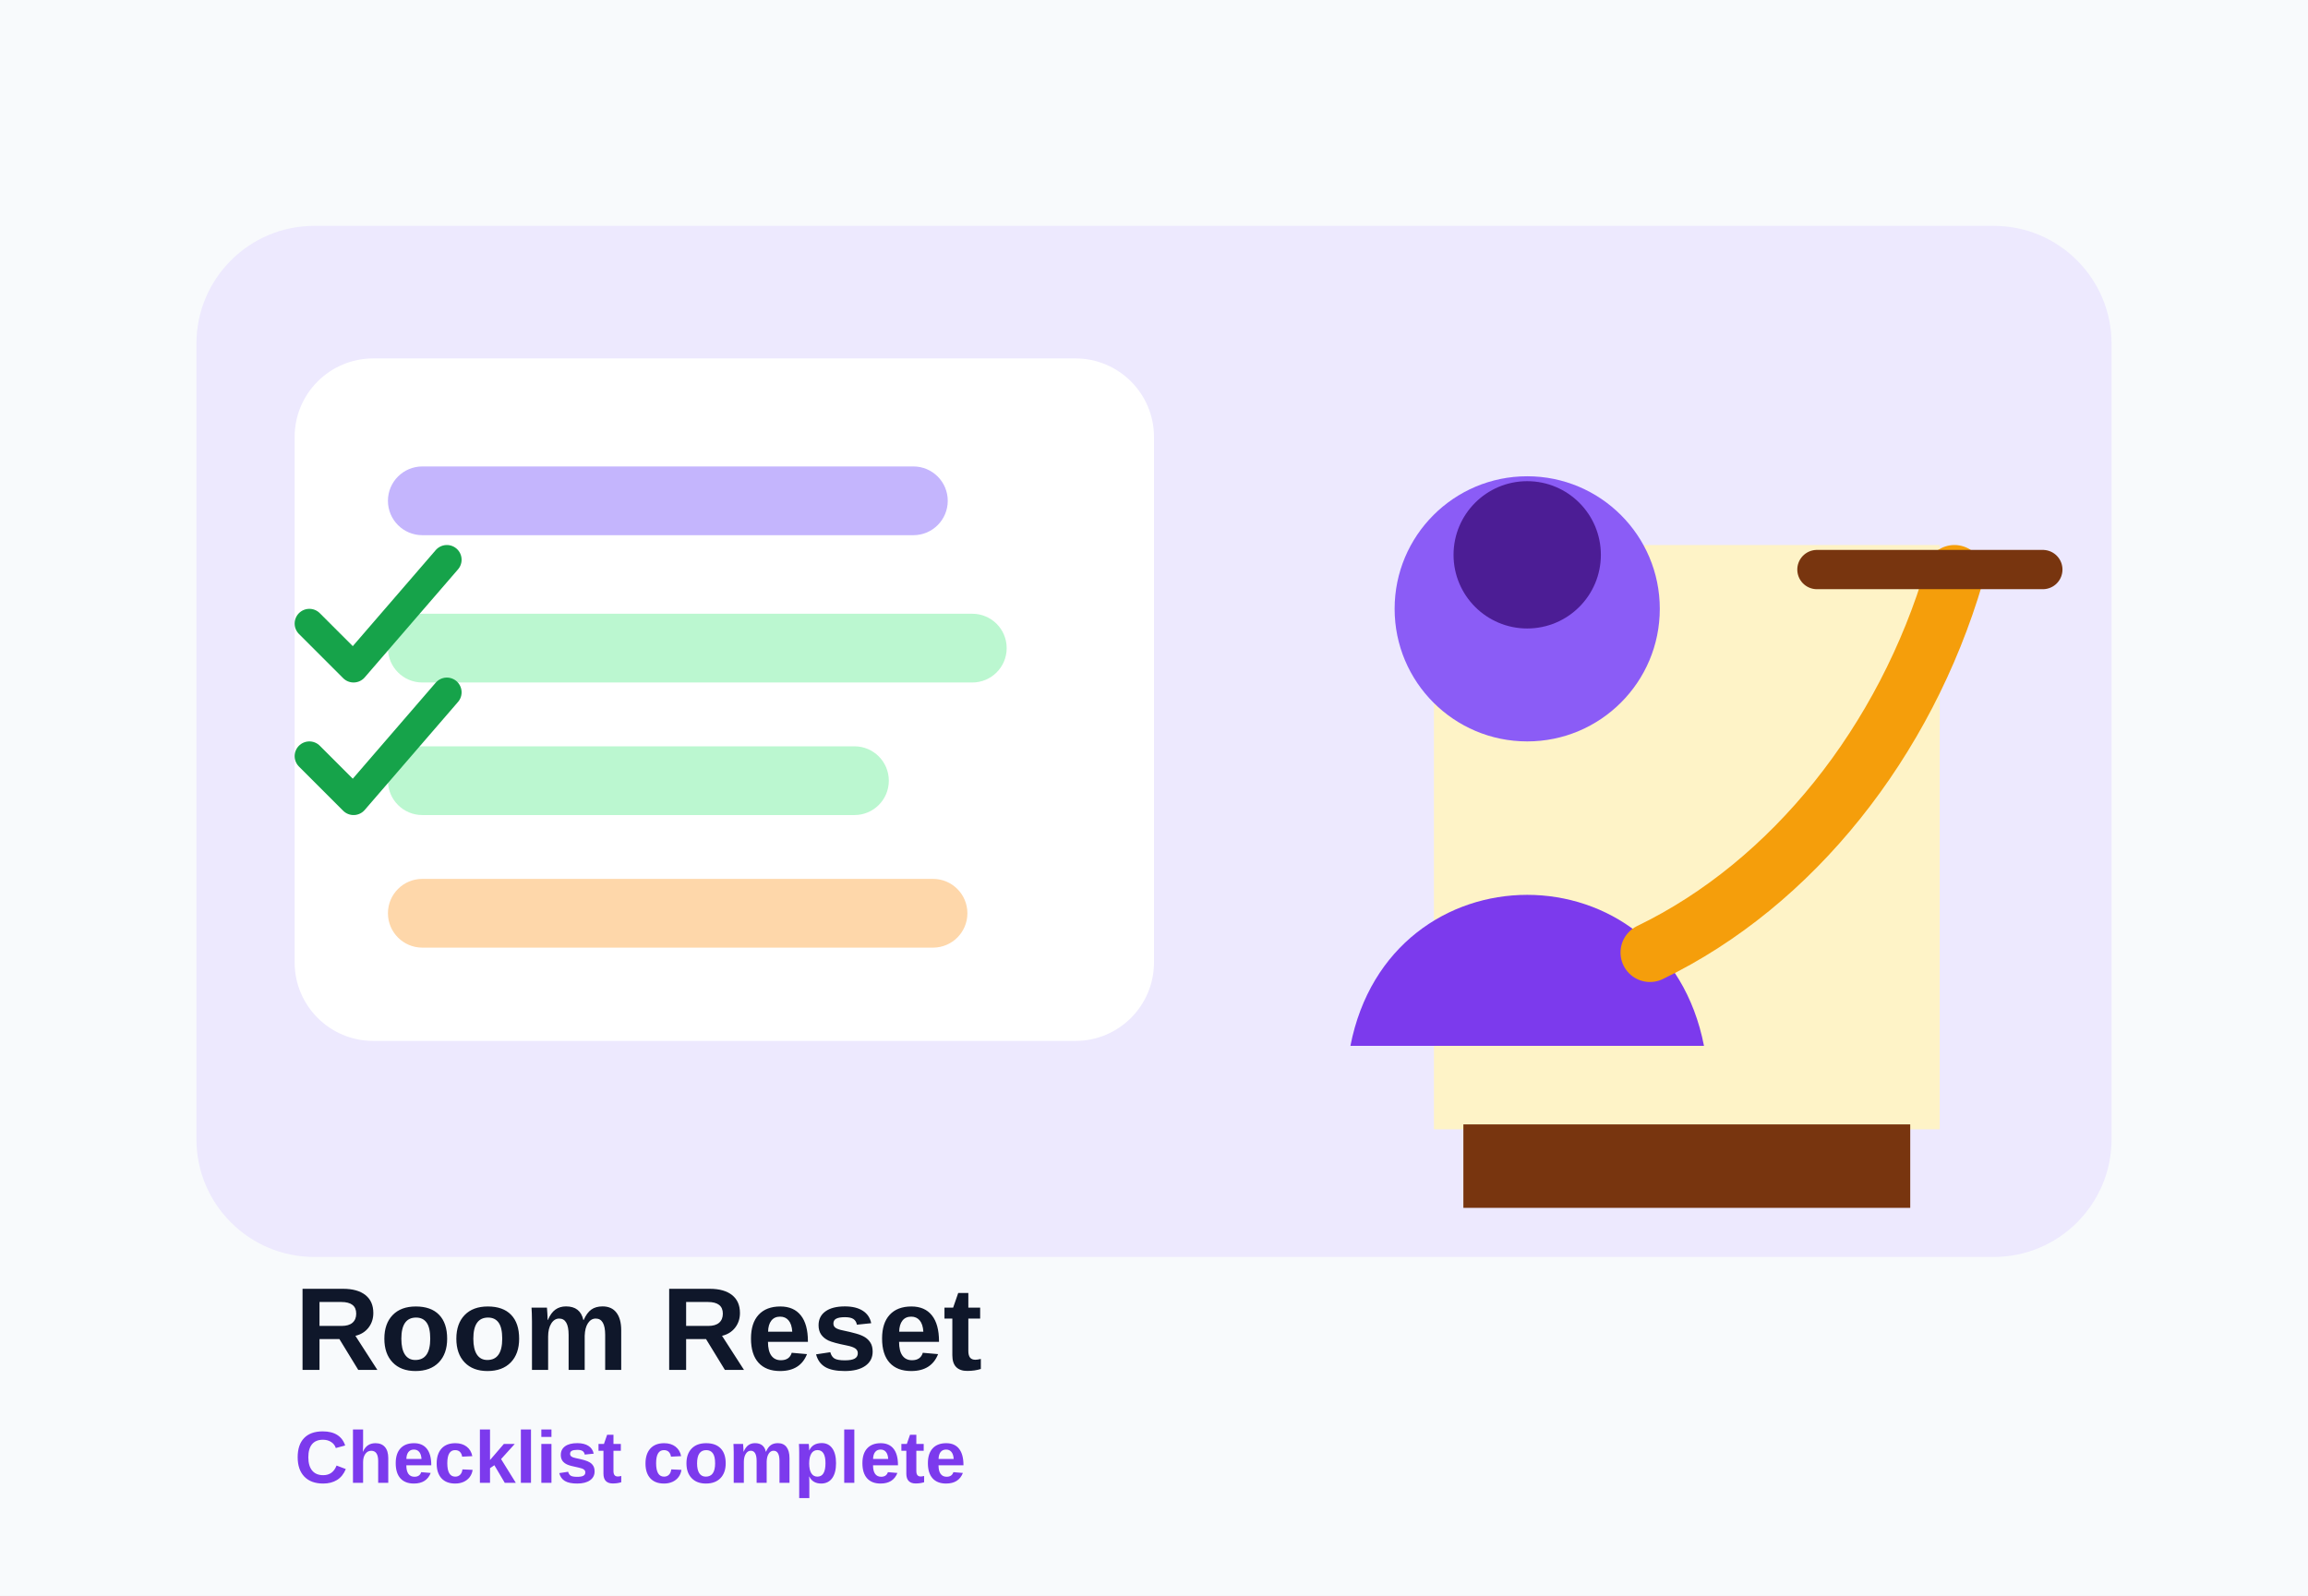
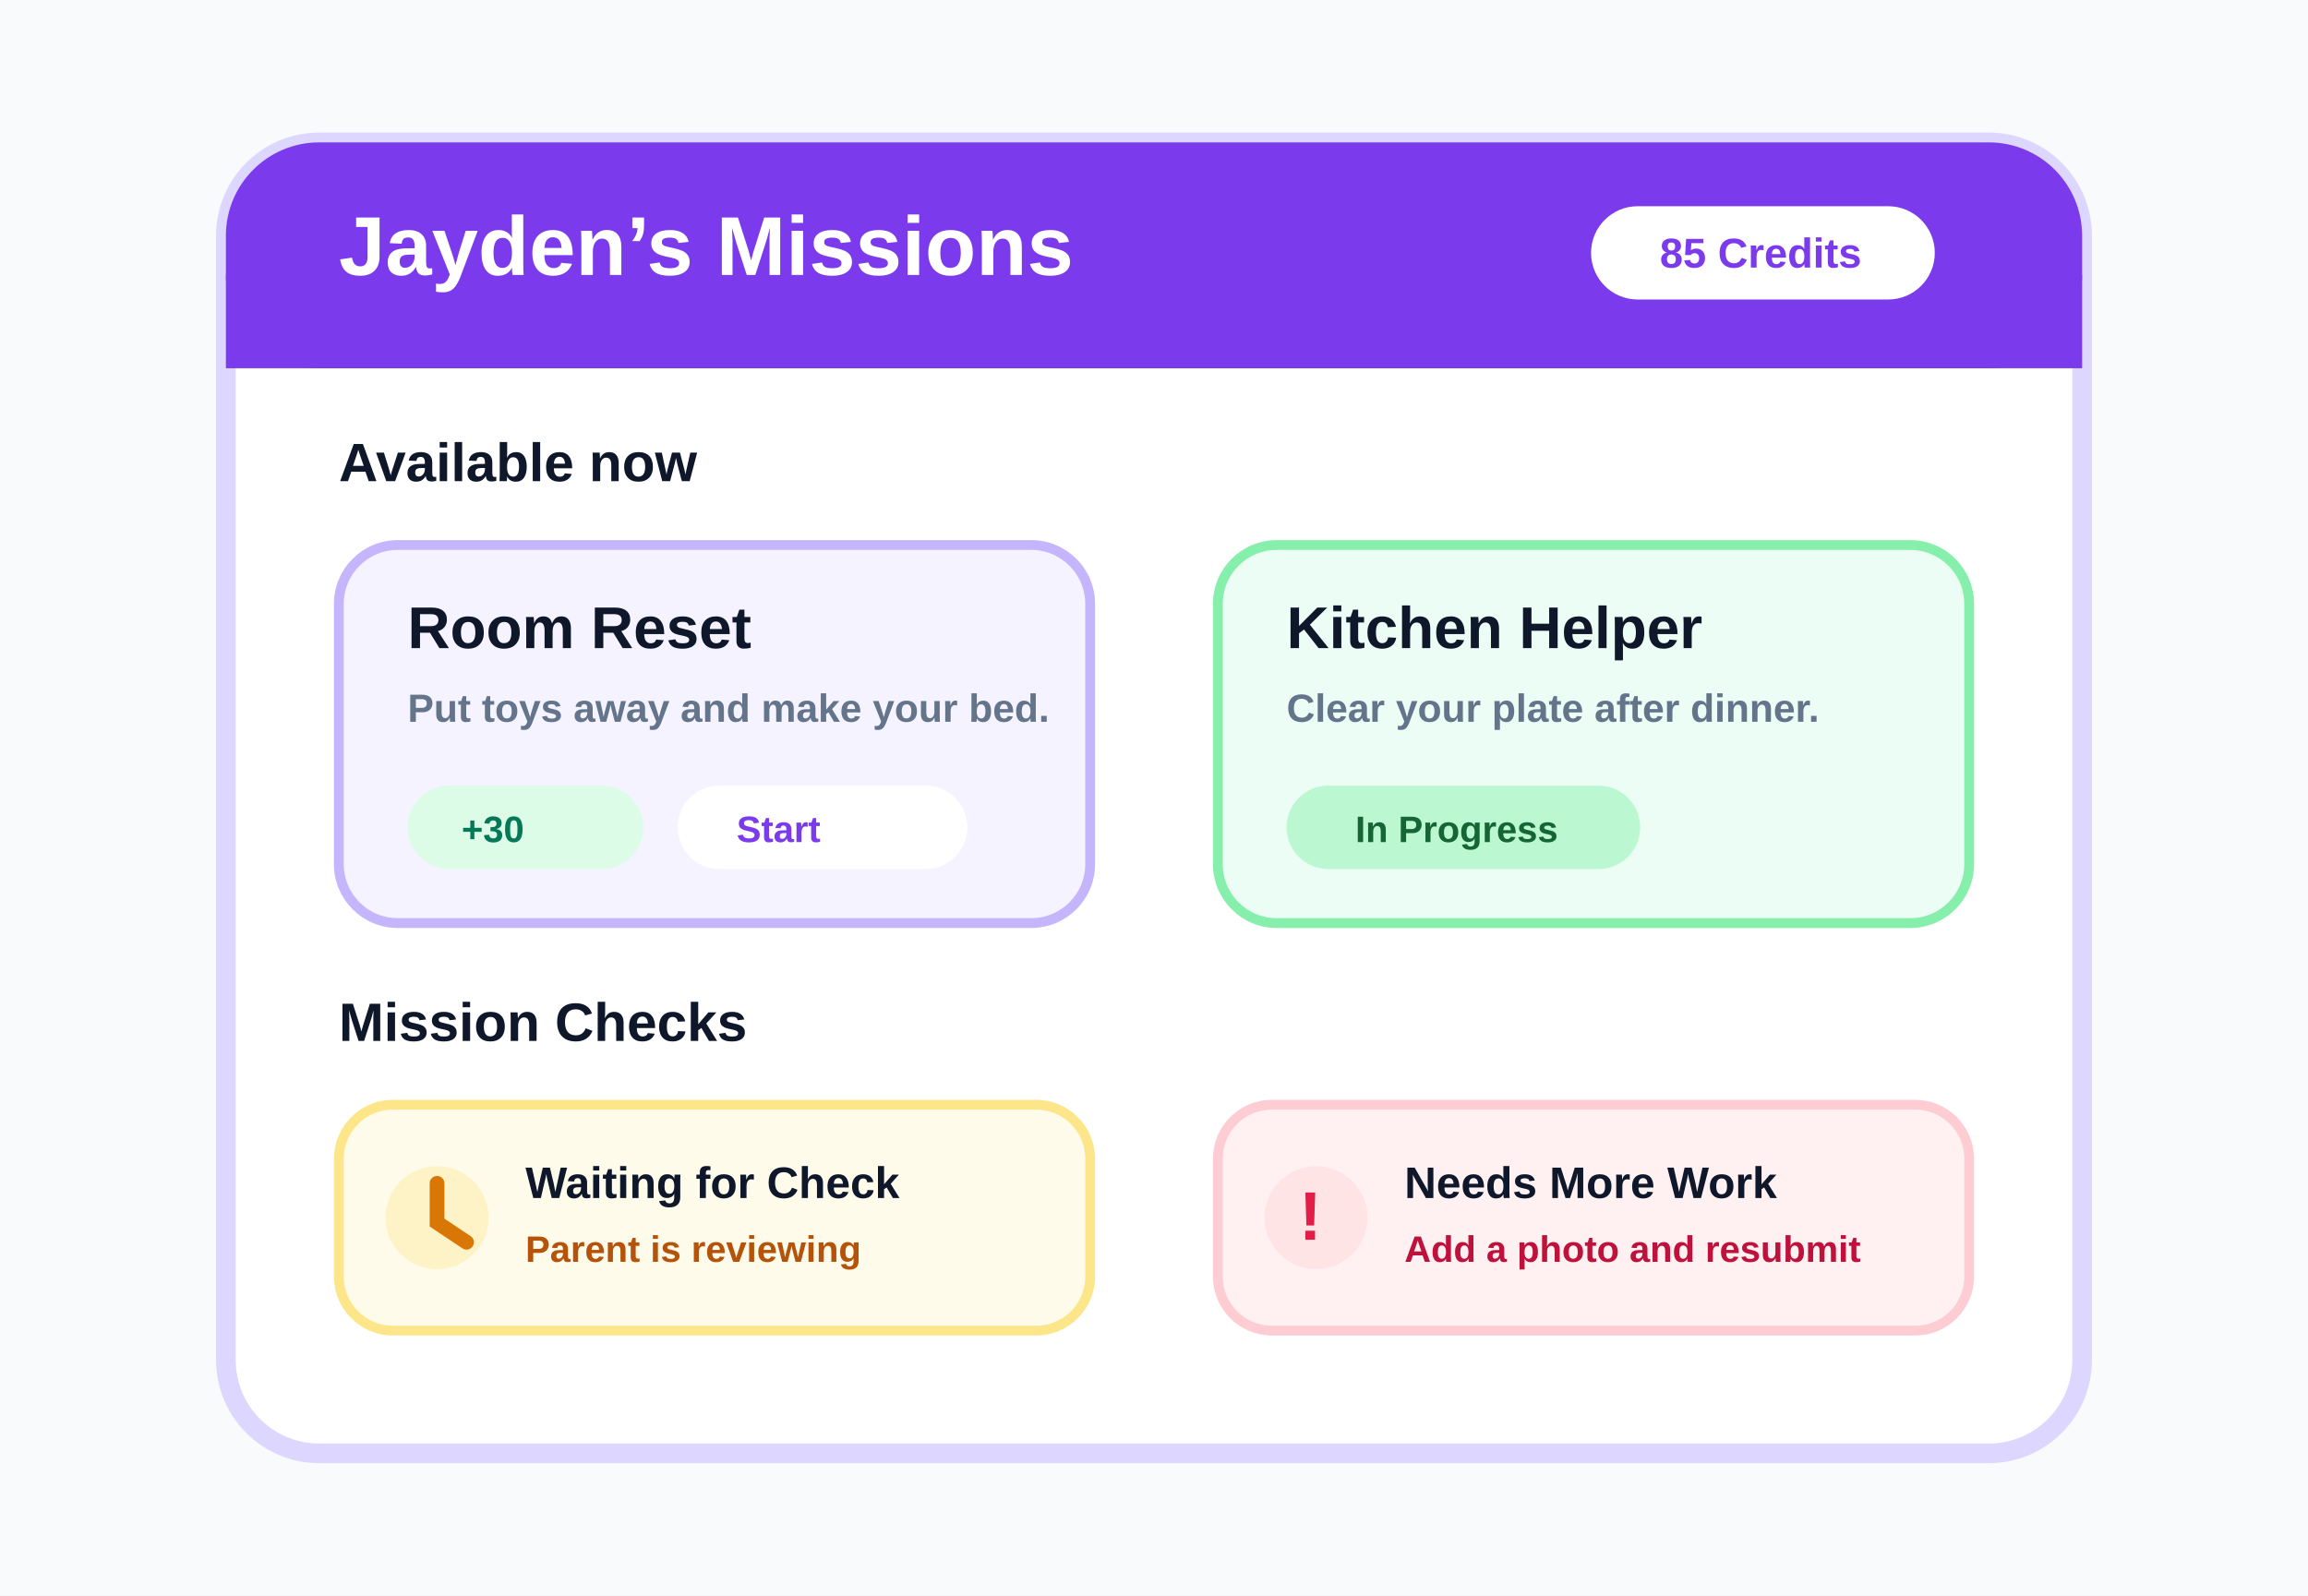
<svg xmlns="http://www.w3.org/2000/svg" viewBox="0 0 940 650" role="img" aria-labelledby="title desc">
  <rect width="940" height="650" fill="#f8fafc" />
-   <rect x="80" y="92" width="780" height="420" rx="48" fill="#ede9fe" />
-   <rect x="120" y="146" width="350" height="278" rx="32" fill="#fff" />
-   <rect x="158" y="190" width="228" height="28" rx="14" fill="#c4b5fd" />
-   <rect x="158" y="250" width="252" height="28" rx="14" fill="#bbf7d0" />
-   <rect x="158" y="304" width="204" height="28" rx="14" fill="#bbf7d0" />
-   <rect x="158" y="358" width="236" height="28" rx="14" fill="#fed7aa" />
-   <path d="M584 222h206v238H584z" fill="#fef3c7" />
-   <path d="M596 458h182v34H596z" fill="#78350f" />
-   <circle cx="622" cy="248" r="54" fill="#8b5cf6" />
-   <circle cx="622" cy="226" r="30" fill="#4c1d95" />
-   <path d="M550 426c16-82 128-82 144 0z" fill="#7c3aed" />
-   <path d="M672 388c58-28 104-86 124-154" fill="none" stroke="#f59e0b" stroke-width="24" stroke-linecap="round" />
-   <path d="M740 232h92" stroke="#78350f" stroke-width="16" stroke-linecap="round" />
-   <g fill="none" stroke="#16a34a" stroke-width="12" stroke-linecap="round" stroke-linejoin="round">
-     <path d="m126 254 18 18 38-44" />
-     <path d="m126 308 18 18 38-44" />
-   </g>
-   <text x="120" y="558" font-family="Arial, sans-serif" font-size="48" font-weight="900" fill="#0f172a">Room Reset</text>
-   <text x="120" y="604" font-family="Arial, sans-serif" font-size="30" font-weight="800" fill="#7c3aed">Checklist complete</text>
+   <rect x="92" y="58" width="756" height="534" rx="38" fill="#fff" stroke="#ddd6fe" stroke-width="8" />
+   <rect x="92" y="58" width="756" height="92" rx="38" fill="#7c3aed" />
+   <rect x="92" y="112" width="756" height="38" fill="#7c3aed" />
+   <text x="138" y="112" font-family="Arial, sans-serif" font-size="34" font-weight="900" fill="#fff">Jayden’s Missions</text>
+   <rect x="648" y="84" width="140" height="38" rx="19" fill="#fff" />
+   <text x="676" y="109" font-family="Arial, sans-serif" font-size="17" font-weight="900" fill="#7c3aed">85 Credits</text>
+   <text x="138" y="196" font-family="Arial, sans-serif" font-size="22" font-weight="900" fill="#0f172a">Available now</text>
+   <rect x="138" y="222" width="306" height="154" rx="24" fill="#f5f3ff" stroke="#c4b5fd" stroke-width="4" />
+   <text x="166" y="264" font-family="Arial, sans-serif" font-size="24" font-weight="900" fill="#0f172a">Room Reset</text>
+   <text x="166" y="294" font-family="Arial, sans-serif" font-size="16" font-weight="700" fill="#64748b">Put toys away and make your bed.</text>
+   <rect x="166" y="320" width="96" height="34" rx="17" fill="#dcfce7" />
+   <text x="188" y="343" font-family="Arial, sans-serif" font-size="15" font-weight="900" fill="#047857">+30</text>
+   <rect x="276" y="320" width="118" height="34" rx="17" fill="#fff" />
+   <text x="300" y="343" font-family="Arial, sans-serif" font-size="15" font-weight="900" fill="#7c3aed">Start</text>
+   <rect x="496" y="222" width="306" height="154" rx="24" fill="#ecfdf5" stroke="#86efac" stroke-width="4" />
+   <text x="524" y="264" font-family="Arial, sans-serif" font-size="24" font-weight="900" fill="#0f172a">Kitchen Helper</text>
+   <text x="524" y="294" font-family="Arial, sans-serif" font-size="16" font-weight="700" fill="#64748b">Clear your plate after dinner.</text>
+   <rect x="524" y="320" width="144" height="34" rx="17" fill="#bbf7d0" />
+   <text x="552" y="343" font-family="Arial, sans-serif" font-size="15" font-weight="900" fill="#166534">In Progress</text>
+   <text x="138" y="424" font-family="Arial, sans-serif" font-size="22" font-weight="900" fill="#0f172a">Mission Checks</text>
+   <rect x="138" y="450" width="306" height="92" rx="22" fill="#fffbeb" stroke="#fde68a" stroke-width="4" />
+   <circle cx="178" cy="496" r="21" fill="#fef3c7" />
+   <path d="M178 482v16l12 8" fill="none" stroke="#d97706" stroke-width="6" stroke-linecap="round" />
+   <text x="214" y="488" font-family="Arial, sans-serif" font-size="18" font-weight="900" fill="#0f172a">Waiting for Check</text>
+   <text x="214" y="514" font-family="Arial, sans-serif" font-size="15" font-weight="800" fill="#b45309">Parent is reviewing</text>
+   <rect x="496" y="450" width="306" height="92" rx="22" fill="#fff1f2" stroke="#fecdd3" stroke-width="4" />
+   <circle cx="536" cy="496" r="21" fill="#ffe4e6" />
+   <text x="529" y="505" font-family="Arial, sans-serif" font-size="28" font-weight="900" fill="#e11d48">!</text>
+   <text x="572" y="488" font-family="Arial, sans-serif" font-size="18" font-weight="900" fill="#0f172a">Needs More Work</text>
+   <text x="572" y="514" font-family="Arial, sans-serif" font-size="15" font-weight="800" fill="#be123c">Add a photo and resubmit</text>
</svg>
